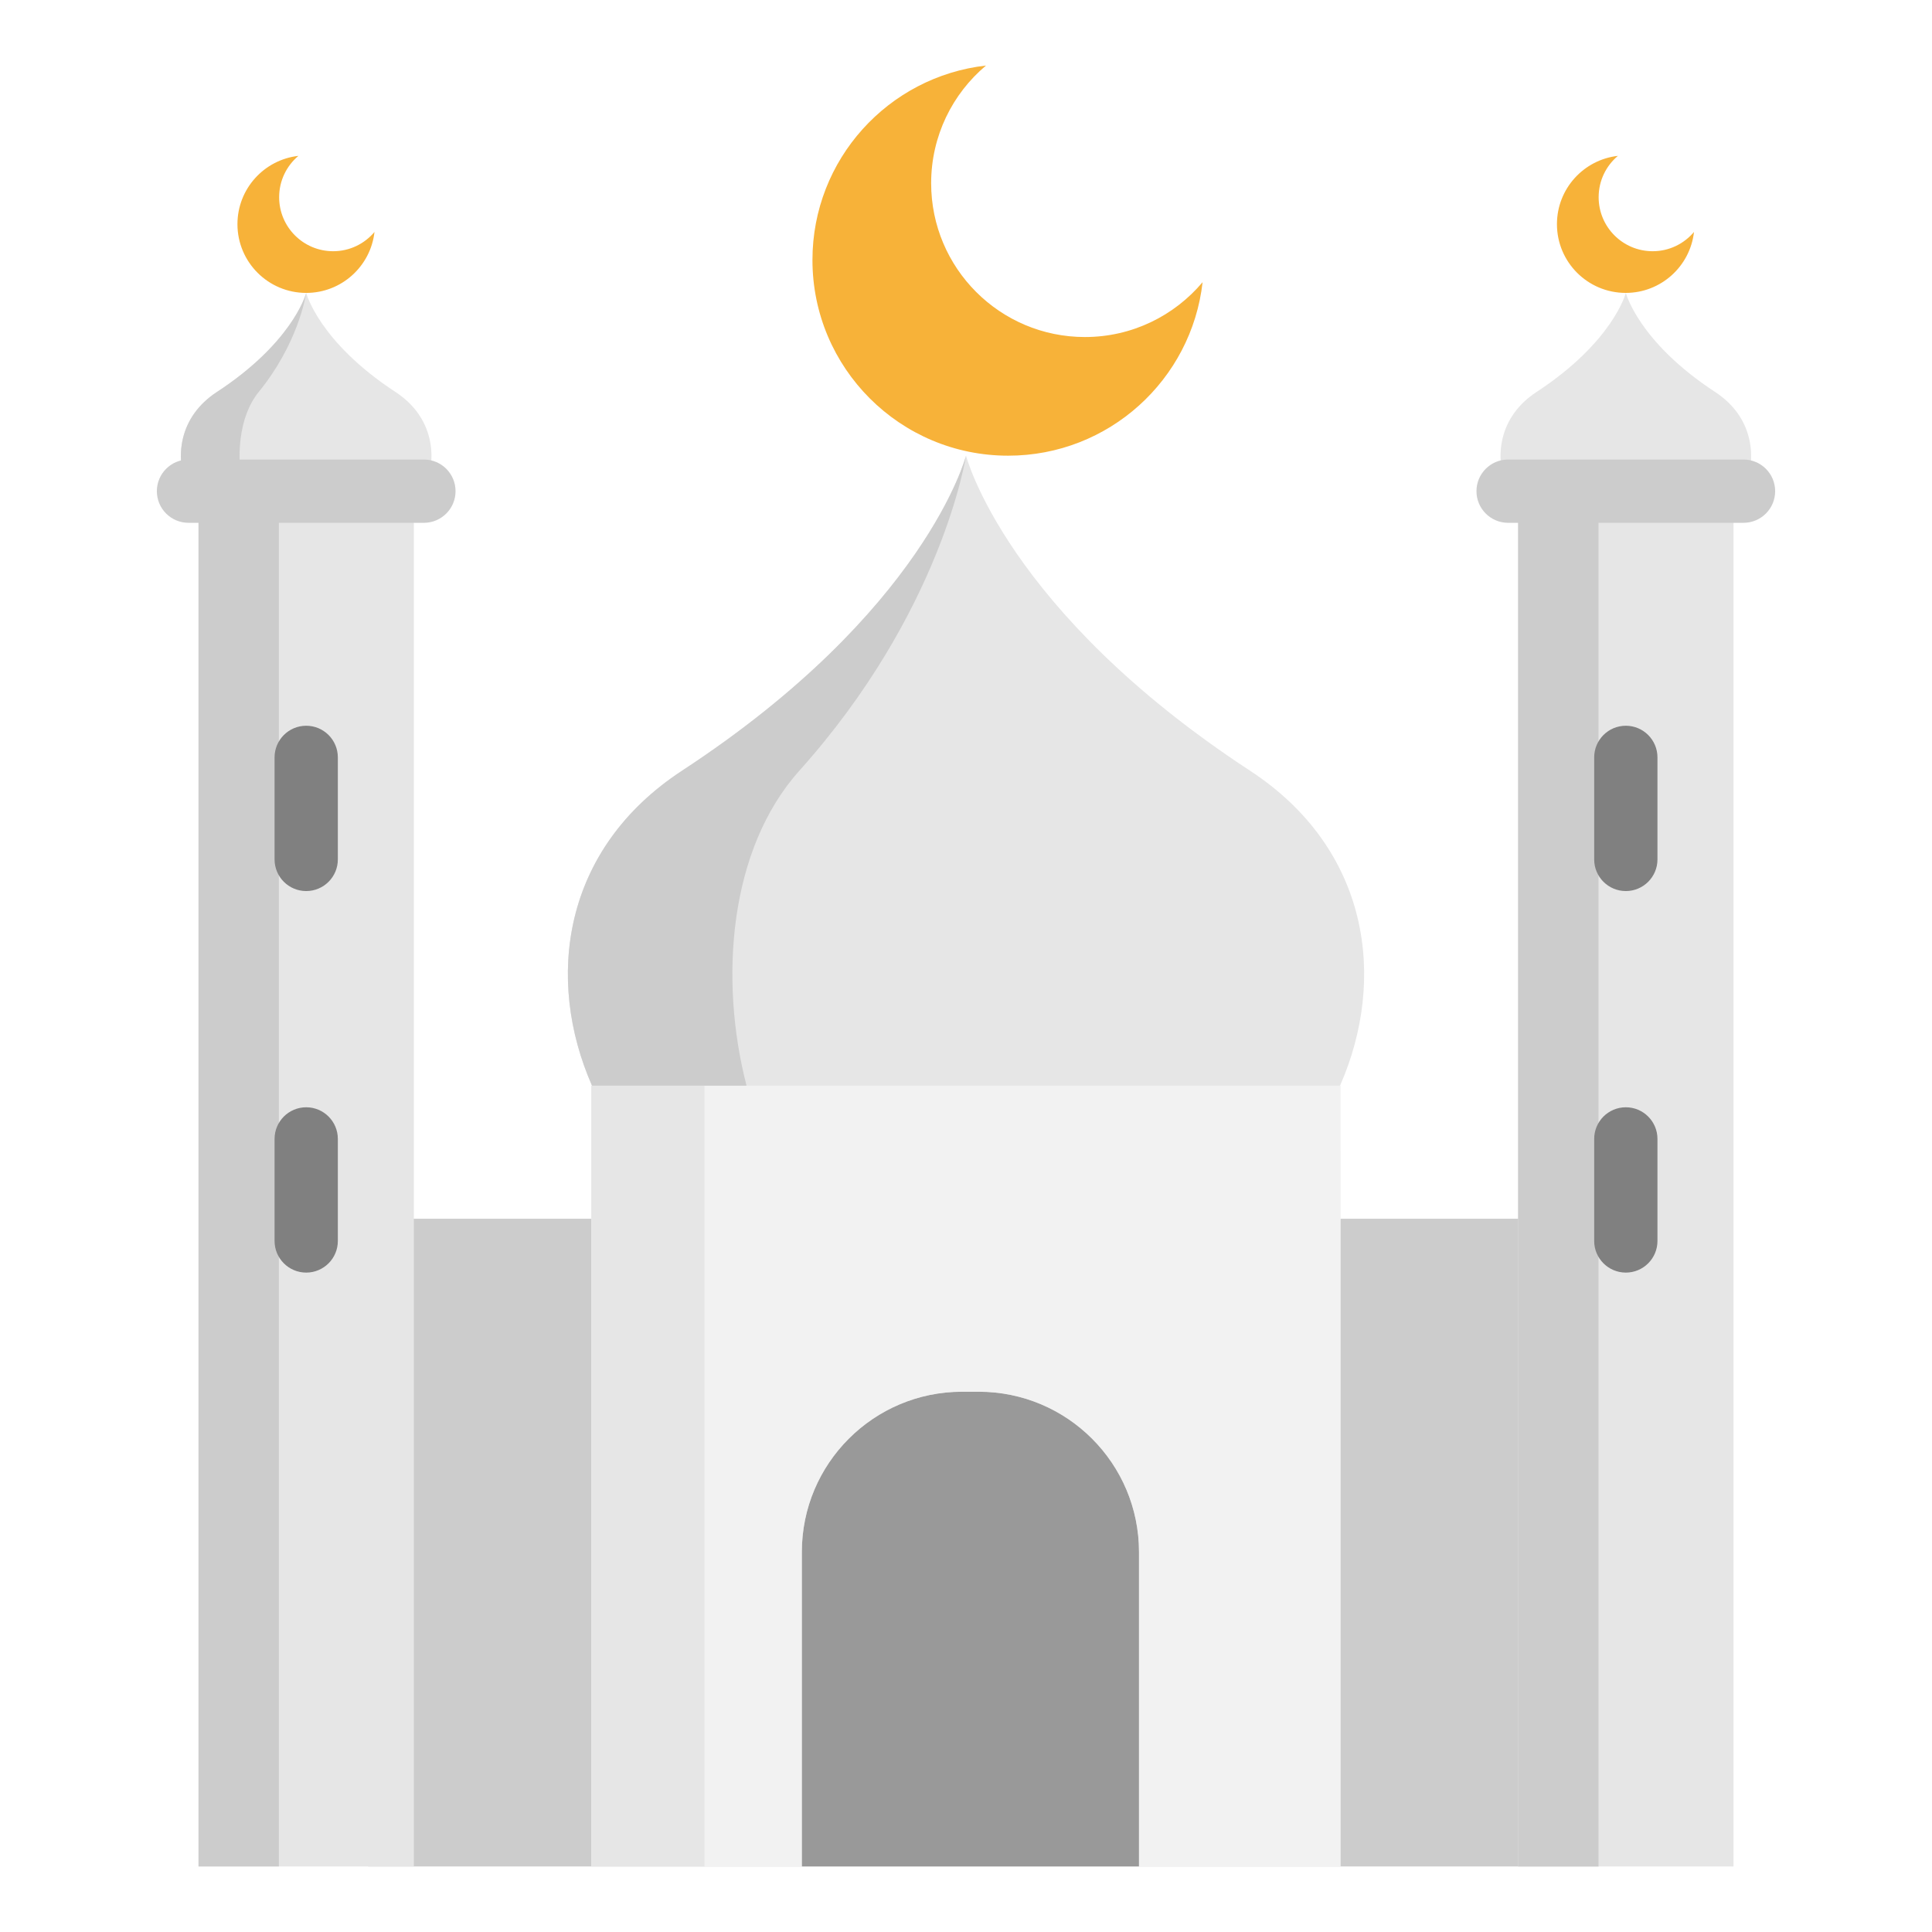
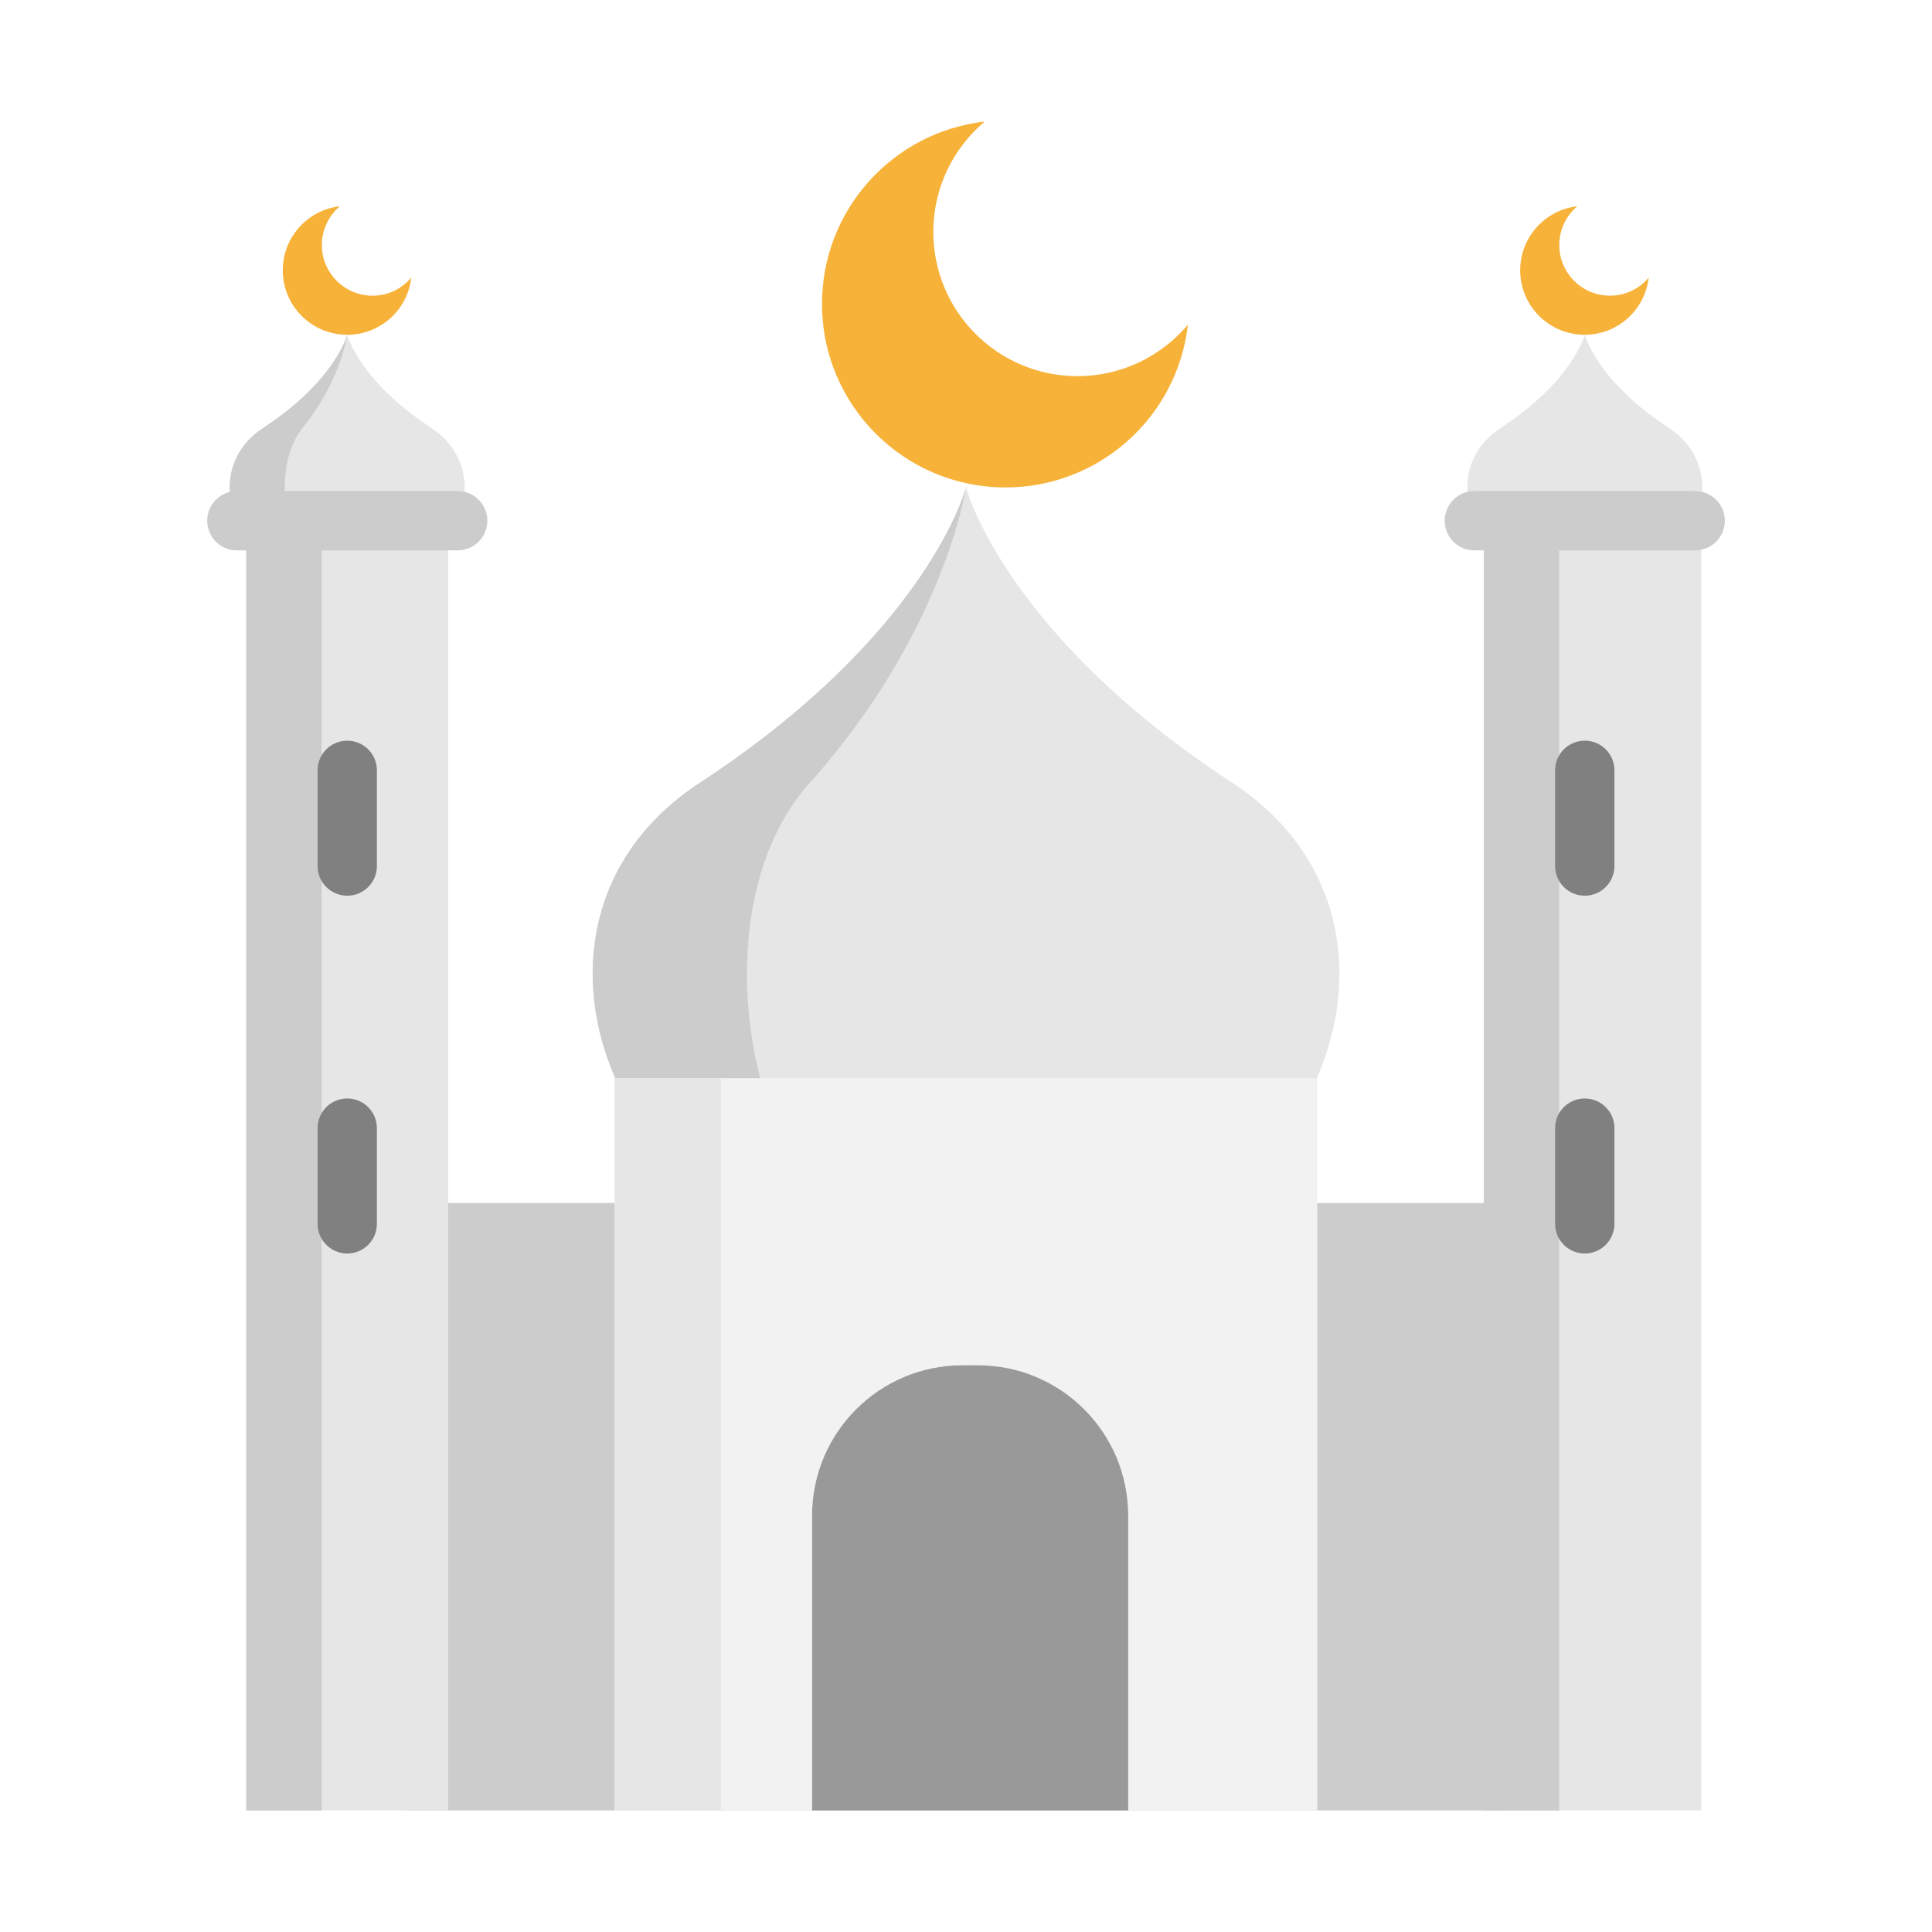
- <svg xmlns="http://www.w3.org/2000/svg" version="1.1" viewBox="0 0 512 512" xml:space="preserve">
-   <g stroke-width=".932">
-     <rect x="97.565" y="322.98" width="326.05" height="171.65" fill="#ccc" />
-     <path d="m454.54 103.89c10.005 6.551 11.424 17.383 7.512 26.27h-62.389c-3.901-8.887-2.481-19.719 7.512-26.27 20.356-13.314 23.688-26.27 23.688-26.27s3.332 12.956 23.677 26.27z" fill="#e6e6e6" />
-     <path d="m104.82 103.89c10.005 6.551 11.424 17.383 7.512 26.27h-62.388c-3.912-8.887-2.493-19.719 7.512-26.27 20.356-13.314 23.688-26.27 23.688-26.27s3.331 12.956 23.676 26.27z" fill="#e6e6e6" />
-     <path d="m81.125 77.713c-0.179 1.129-2.258 13.493-12.576 26.18-5.321 6.551-6.07 17.383-3.99 26.27h-14.61c-3.912-8.887-2.493-19.719 7.512-26.27 19.405-12.688 23.34-25.051 23.664-26.18z" fill="#ccc" />
-     <path d="m81.147 77.646c-0.011 0.011-0.011 0.034-0.022 0.067 0.011-0.056 0.011-0.089 0.011-0.089s0 0.011 0.011 0.022z" fill="#ccc" />
-   </g>
-   <g fill="#f7b239" stroke-width=".932">
-     <path d="m287.51 89.316c12.52 0 23.71-5.656 31.189-14.532-2.918 25.867-24.872 45.977-51.523 45.977-28.65 0-51.868-23.218-51.868-51.857 0-26.661 20.11-48.605 45.988-51.534-8.887 7.479-14.532 18.679-14.532 31.189 0 22.513 18.244 40.757 40.746 40.757z" />
-     <path d="m437.97 66.577c4.398 0 8.329-1.986 10.956-5.105-1.025 9.088-8.737 16.15-18.099 16.15-10.064 0-18.22-8.156-18.22-18.217 0-9.365 7.065-17.074 16.155-18.102-3.122 2.627-5.105 6.561-5.105 10.956 0 7.91 6.409 14.318 14.313 14.318z" />
-     <path d="m88.289 66.577c4.398 0 8.329-1.986 10.956-5.105-1.025 9.088-8.737 16.152-18.099 16.152-10.064 0-18.22-8.156-18.22-18.217 0-9.365 7.065-17.074 16.155-18.102-3.122 2.627-5.105 6.561-5.105 10.956-9.33e-4 7.908 6.408 14.316 14.312 14.316z" />
-   </g>
-   <path d="m301.85 411.3v83.326h-89.351v-83.326c0-23.453 19.026-42.479 42.479-42.479h4.393c23.464 0 42.479 19.026 42.479 42.479z" fill="#999" stroke-width=".932" />
-   <polygon transform="matrix(.93215 0 0 .93215 17.371 17.371)" points="412.97 327.86 412.97 121 474.2 121 474.2 512 412.97 512" fill="#e6e6e6" />
-   <polygon transform="matrix(.93215 0 0 .93215 17.371 17.371)" points="37.803 121 99.024 121 99.024 327.86 99.024 512 37.803 512" fill="#e6e6e6" />
-   <polygon transform="matrix(.93215 0 0 .93215 17.371 17.371)" points="37.803 121 60.648 121 60.648 327.86 60.648 512 37.803 512" fill="#ccc" />
-   <polygon transform="matrix(.93215 0 0 .93215 17.371 17.371)" points="412.97 121 435.82 121 435.82 327.86 435.82 512 412.97 512" fill="#ccc" />
-   <g stroke-width=".932">
-     <path d="m355.29 322.98v171.65h-53.445v-83.326c0-23.453-19.015-42.479-42.479-42.479h-4.393c-23.453 0-42.479 19.026-42.479 42.479v83.326h-55.793v-206.93h0.179l102.1-72.39 96.14 72.39h0.168z" fill="#f2f2f2" />
-     <rect x="156.7" y="287.7" width="29.992" height="206.93" fill="#e6e6e6" />
-     <path d="m331.25 204.23c31.781 20.804 36.286 55.233 23.878 83.471h-198.24c-12.419-28.238-7.904-62.667 23.878-83.471 64.657-42.322 75.243-83.471 75.243-83.471s10.575 41.149 75.243 83.471z" fill="#e6e6e6" />
-     <path d="m211.85 204.23c37.844-42.215 44.119-83.253 44.151-83.461-0.108 0.414-10.912 41.353-75.241 83.461-31.781 20.804-36.297 55.233-23.878 83.471h40.955c-7.286-28.238-4.636-62.668 14.013-83.471z" fill="#ccc" />
-     <path d="m430.86 236.14c-4.63 0-8.384-3.754-8.384-8.384v-27.041c0-4.63 3.754-8.384 8.384-8.384 4.63 0 8.384 3.754 8.384 8.384v27.041c0 4.63-3.753 8.384-8.384 8.384z" fill="#808080" />
-     <path d="m430.86 337.25c-4.63 0-8.384-3.754-8.384-8.384v-27.041c0-4.63 3.754-8.384 8.384-8.384 4.63 0 8.384 3.754 8.384 8.384v27.041c0 4.63-3.753 8.384-8.384 8.384z" fill="#808080" />
-     <path d="m112.34 138.55h-62.388c-4.63 0-8.384-3.754-8.384-8.384s3.754-8.384 8.384-8.384h62.388c4.63 0 8.384 3.754 8.384 8.384s-3.754 8.384-8.384 8.384z" fill="#ccc" />
-     <path d="m462.05 138.55h-62.388c-4.63 0-8.384-3.754-8.384-8.384s3.754-8.384 8.384-8.384h62.388c4.63 0 8.384 3.754 8.384 8.384 9.3e-4 4.63-3.753 8.384-8.384 8.384z" fill="#ccc" />
-     <path d="m81.147 236.14c-4.63 0-8.384-3.754-8.384-8.384v-27.041c0-4.63 3.754-8.384 8.384-8.384s8.384 3.754 8.384 8.384v27.041c0 4.63-3.754 8.384-8.384 8.384z" fill="#808080" />
-     <path d="m81.147 337.25c-4.63 0-8.384-3.754-8.384-8.384v-27.041c0-4.63 3.754-8.384 8.384-8.384s8.384 3.754 8.384 8.384v27.041c0 4.63-3.754 8.384-8.384 8.384z" fill="#808080" />
-   </g>
+ <svg xmlns="http://www.w3.org/2000/svg" version="1.1" viewBox="0 0 512 512">
+   <rect x="107.42" y="318.81" width="305.77" height="160.97" fill="#ccc" />
+   <path d="m442.19 113.35c9.383 6.144 10.713 16.302 7.045 24.636h-58.508c-3.658-8.334-2.327-18.492 7.045-24.636 19.09-12.486 22.214-24.636 22.214-24.636s3.124 12.15 22.204 24.636z" fill="#e6e6e6" />
+   <path d="m114.22 113.35c9.383 6.144 10.713 16.302 7.045 24.636h-58.507c-3.669-8.334-2.337-18.492 7.045-24.636 19.09-12.486 22.214-24.636 22.214-24.636s3.123 12.15 22.203 24.636z" fill="#e6e6e6" />
+   <path d="m92.002 88.803c-.168 1.059-2.117 12.654-11.794 24.551-4.99 6.144-5.692 16.302-3.742 24.636h-13.701c-3.669-8.334-2.337-18.492 7.045-24.636 18.198-11.899 21.888-23.493 22.192-24.551z" fill="#ccc" />
+   <path d="m92.023 88.74c-.01.01-.01.031-.021.063.01-.052.01-.084.01-.084s0 .01.01.021z" fill="#ccc" />
+   <path d="m285.55 99.684c11.741 0 22.235-5.304 29.249-13.628-2.736 24.258-23.325 43.117-48.318 43.117-26.868 0-48.641-21.774-48.641-48.631 0-25.003 18.859-45.581 43.127-48.328-8.334 7.013-13.628 17.517-13.628 29.249 0 21.113 17.109 38.222 38.211 38.222z" fill="#f7b239" />
+   <path d="m426.65 78.36c4.124 0 7.811-1.863 10.274-4.788-.962 8.522-8.194 15.145-16.973 15.145-9.438 0-17.087-7.649-17.087-17.084 0-8.783 6.625-16.012 15.15-16.976-2.928 2.463-4.788 6.153-4.788 10.274 0 7.418 6.01 13.427 13.423 13.427z" fill="#f7b239" />
+   <path d="m98.721 78.36c4.124 0 7.811-1.863 10.274-4.788-.962 8.522-8.194 15.147-16.973 15.147-9.438 0-17.087-7.649-17.087-17.084 0-8.783 6.625-16.012 15.15-16.976-2.928 2.463-4.788 6.153-4.788 10.274-.001 7.416 6.009 13.425 13.422 13.425z" fill="#f7b239" />
+   <path d="m299 401.64v78.143h-83.793v-78.143c0-21.994 17.842-39.837 39.837-39.837h4.12c22.004 0 39.837 17.842 39.837 39.837z" fill="#999" />
+   <polygon transform="matrix(.87416 0 0 .87416 36.338 32.214)" points="412.97 327.86 412.97 121 474.2 121 474.2 512 412.97 512" fill="#e6e6e6" stroke-width="1.144" />
+   <polygon transform="matrix(.87416 0 0 .87416 32.214 32.214)" points="37.803 512 37.803 121 99.024 121 99.024 327.86 99.024 512" fill="#e6e6e6" stroke-width="1.144" />
+   <polygon transform="matrix(.87416 0 0 .87416 32.214 32.214)" points="37.803 512 37.803 121 60.648 121 60.648 327.86 60.648 512" fill="#ccc" stroke-width="1.144" />
+   <polygon transform="matrix(.87416 0 0 .87416 32.214 32.214)" points="412.97 512 412.97 121 435.82 121 435.82 327.86 435.82 512" fill="#ccc" stroke-width="1.144" />
+   <path d="m349.11 318.81v160.97h-50.12v-78.143c0-21.994-17.832-39.837-39.837-39.837h-4.12c-21.994 0-39.837 17.842-39.837 39.837v78.143h-52.322v-194.06h.168l95.749-67.887 90.159 67.887h.157z" fill="#f2f2f2" />
+   <rect x="162.88" y="285.73" width="28.126" height="194.06" fill="#e6e6e6" />
+   <path d="m326.57 207.45c29.804 19.51 34.029 51.797 22.393 78.279h-185.91c-11.646-26.481-7.412-58.769 22.393-78.279 60.635-39.689 70.562-78.279 70.562-78.279s9.917 38.589 70.562 78.279z" fill="#e6e6e6" />
+   <path d="m214.6 207.45c35.49-39.589 41.375-78.074 41.405-78.269-.101.388-10.233 38.781-70.561 78.269-29.804 19.51-34.039 51.797-22.393 78.279h38.407c-6.832-26.481-4.348-58.77 13.141-78.279z" fill="#ccc" />
+   <path d="m419.98 237.37c-4.342 0-7.862-3.52-7.862-7.862v-25.359c0-4.342 3.52-7.862 7.862-7.862 4.342 0 7.862 3.52 7.862 7.862v25.359c0 4.342-3.519 7.862-7.862 7.862z" fill="#808080" />
+   <path d="m419.98 332.19c-4.342 0-7.862-3.52-7.862-7.862v-25.359c0-4.342 3.52-7.862 7.862-7.862 4.342 0 7.862 3.52 7.862 7.862v25.359c0 4.342-3.519 7.862-7.862 7.862z" fill="#808080" />
+   <path d="m121.28 145.86h-58.507c-4.342 0-7.862-3.52-7.862-7.862s3.52-7.862 7.862-7.862h58.507c4.342 0 7.862 3.52 7.862 7.862s-3.52 7.862-7.862 7.862z" fill="#ccc" />
+   <path d="m449.23 145.86h-58.507c-4.342 0-7.862-3.52-7.862-7.862s3.52-7.862 7.862-7.862h58.507c4.342 0 7.862 3.52 7.862 7.862.001 4.342-3.519 7.862-7.862 7.862z" fill="#ccc" />
+   <path d="m92.023 237.37c-4.342 0-7.862-3.52-7.862-7.862v-25.359c0-4.342 3.52-7.862 7.862-7.862 4.342 0 7.862 3.52 7.862 7.862v25.359c0 4.342-3.52 7.862-7.862 7.862z" fill="#808080" />
+   <path d="m92.023 332.19c-4.342 0-7.862-3.52-7.862-7.862v-25.359c0-4.342 3.52-7.862 7.862-7.862 4.342 0 7.862 3.52 7.862 7.862v25.359c0 4.342-3.52 7.862-7.862 7.862z" fill="#808080" />
</svg>
